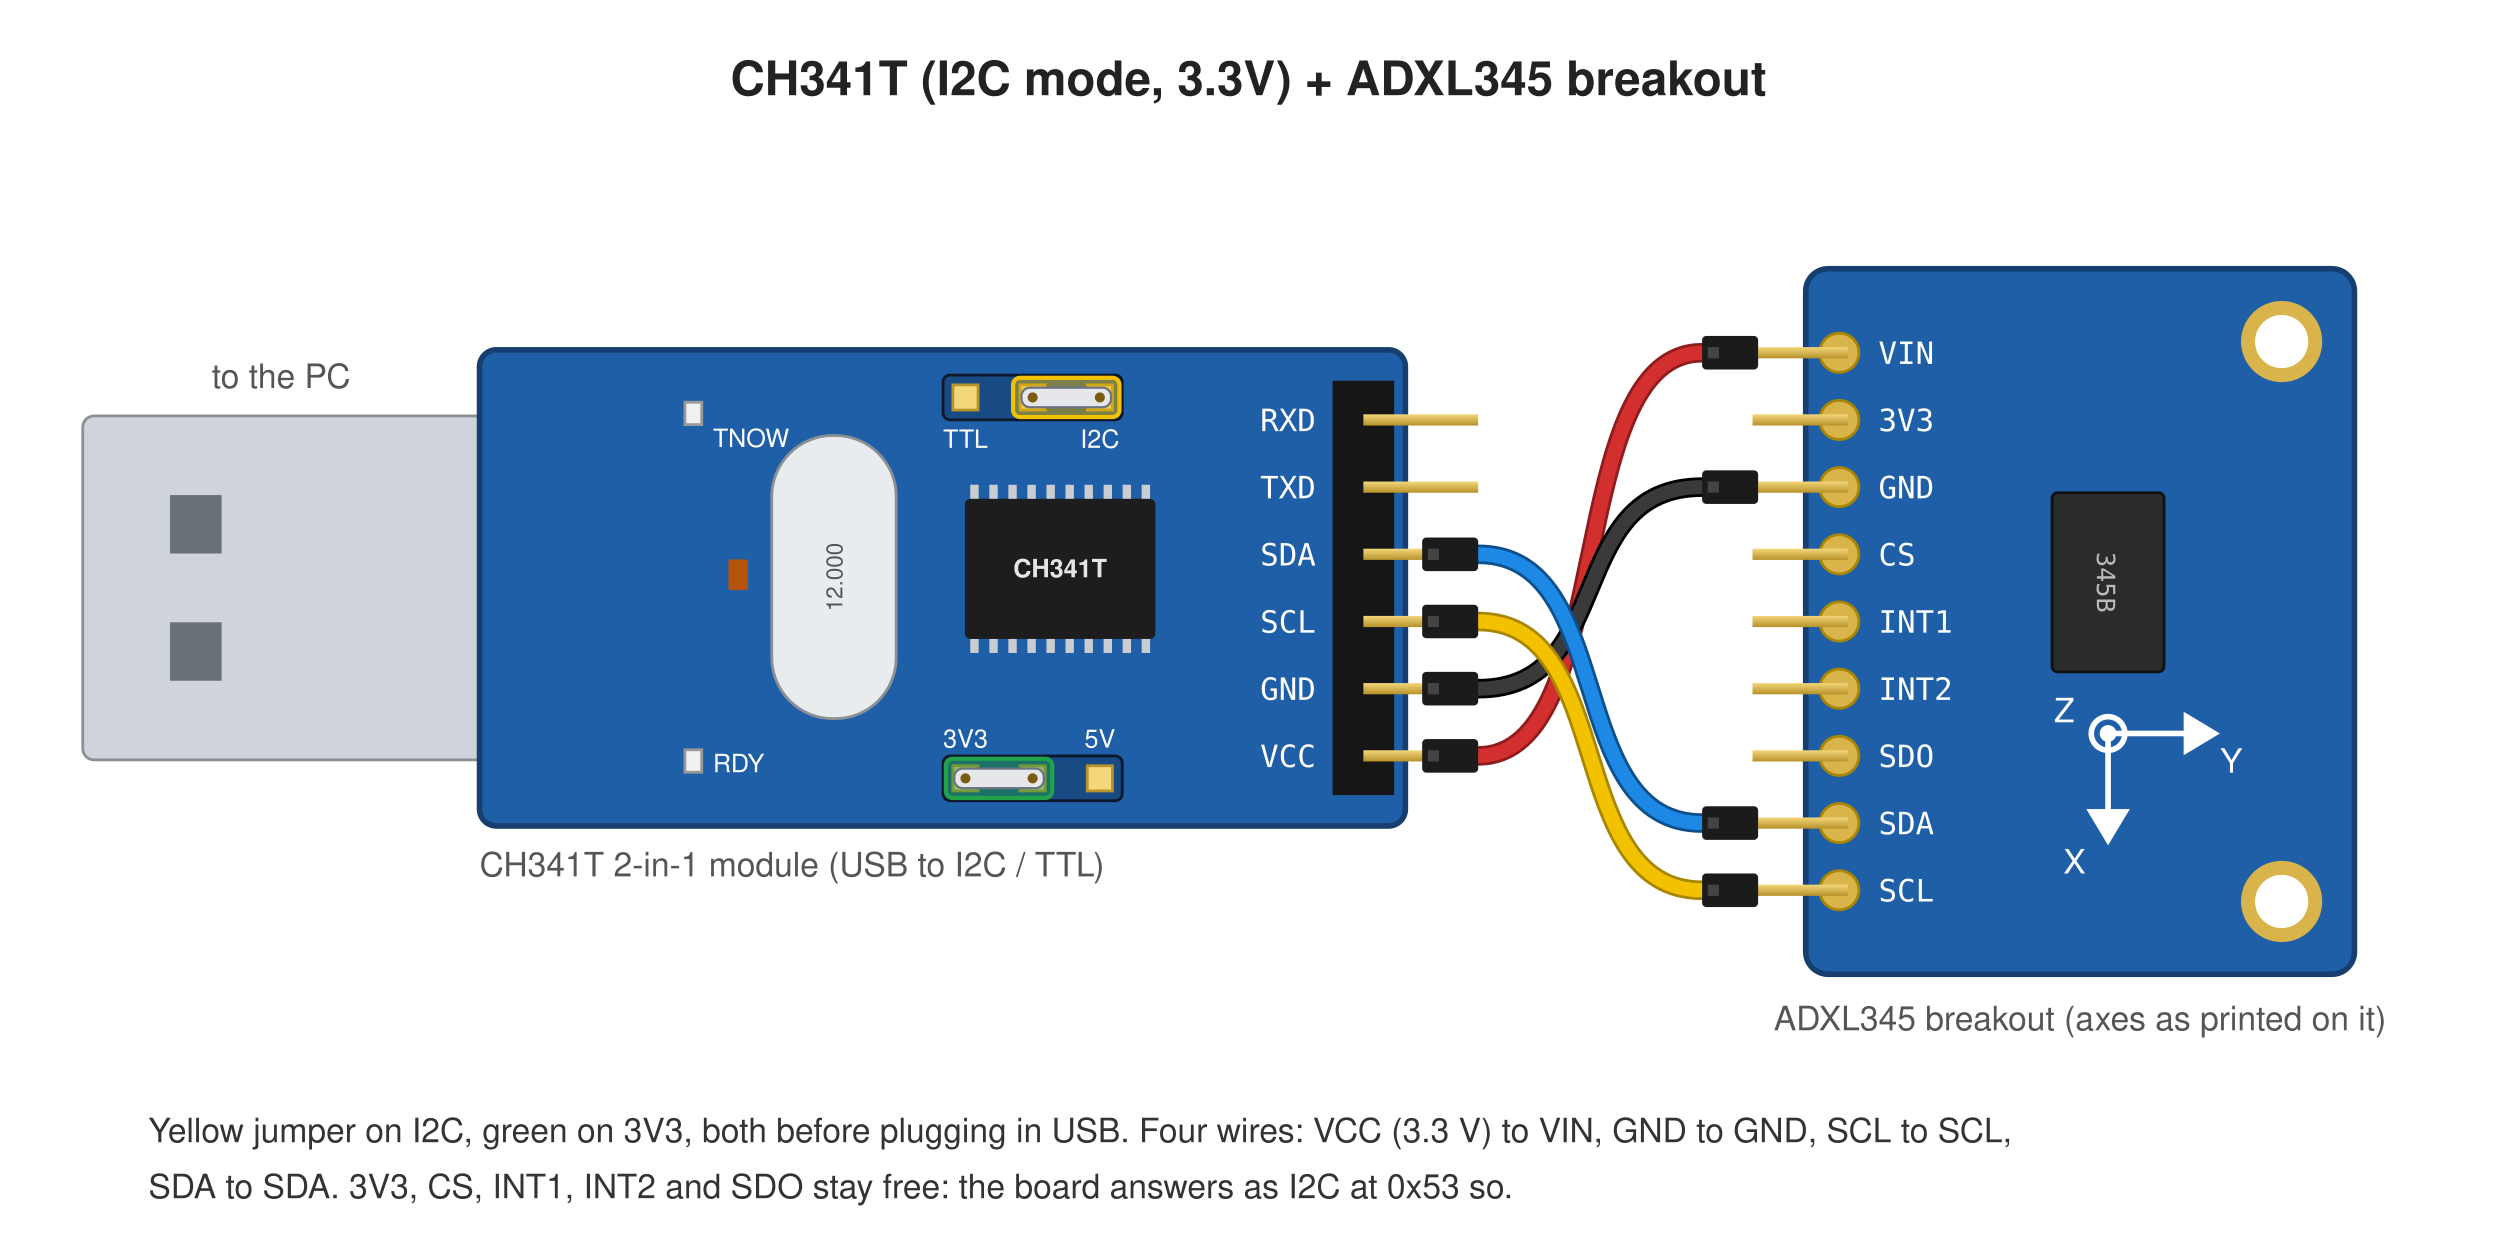
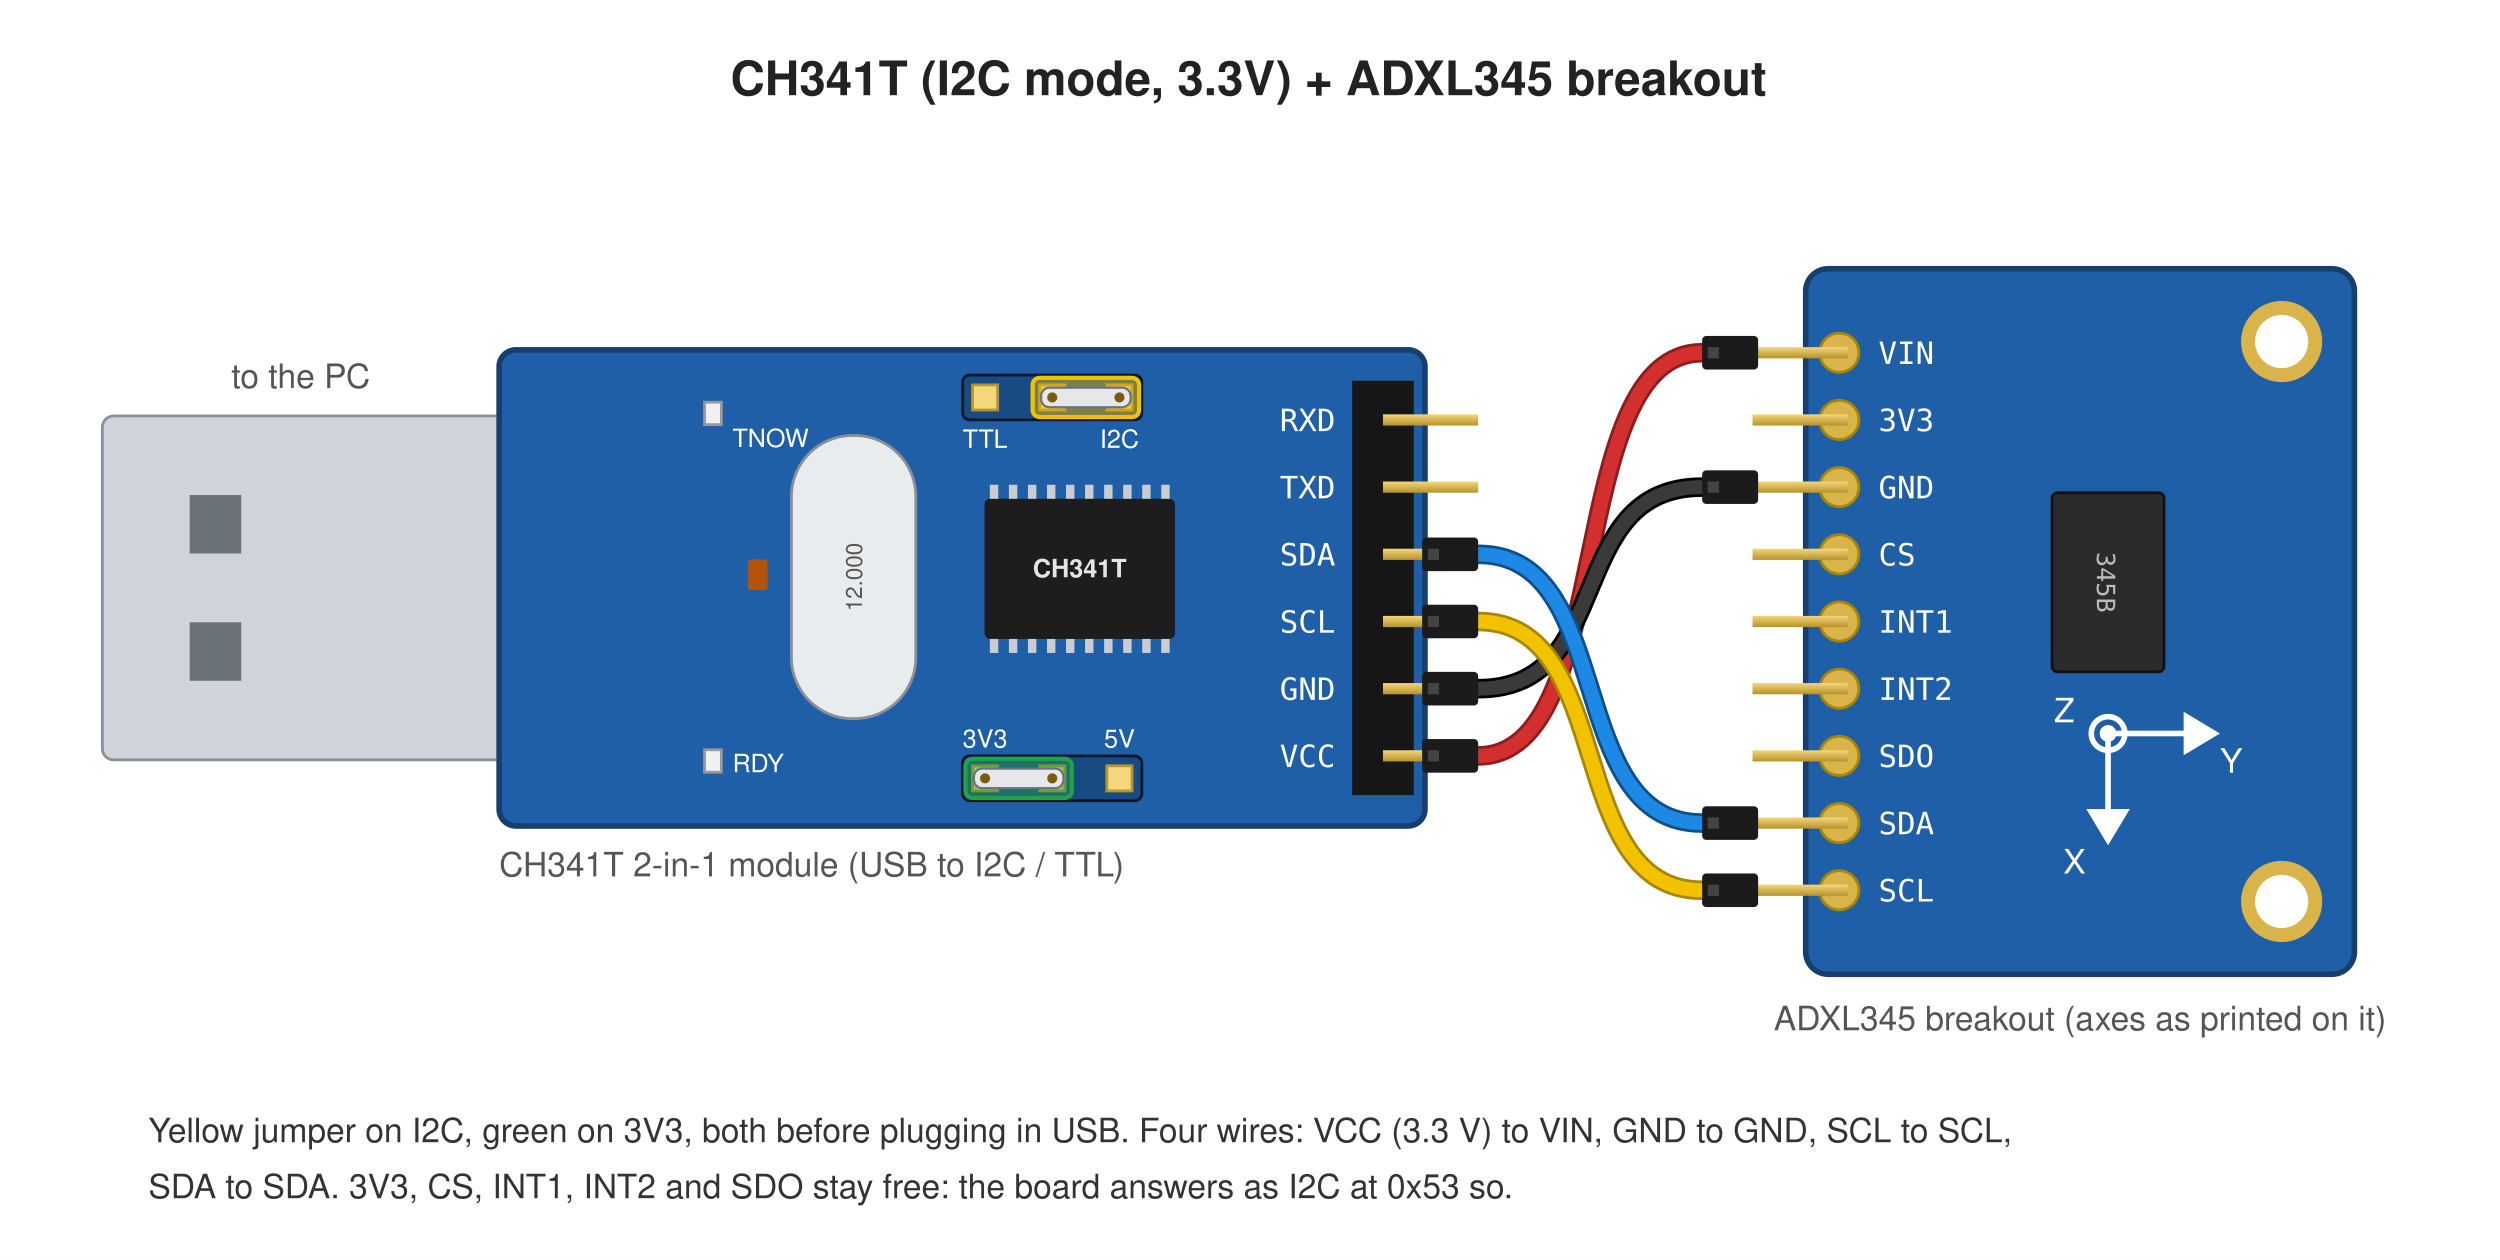
<svg xmlns="http://www.w3.org/2000/svg" viewBox="0 0 893 450" width="893" height="450" font-family="Helvetica, Arial, sans-serif">
  <style>@media (prefers-color-scheme: dark) { .bg { fill-opacity: 0.85 } }</style>
  <defs>
    <linearGradient id="metal" x1="0" y1="0" x2="0" y2="1">
      <stop offset="0" stop-color="#e9ecef" />
      <stop offset="0.5" stop-color="#b8bec5" />
      <stop offset="1" stop-color="#d9dde1" />
    </linearGradient>
    <linearGradient id="pin" x1="0" y1="0" x2="0" y2="1">
      <stop offset="0" stop-color="#f3d77a" />
      <stop offset="1" stop-color="#b8922a" />
    </linearGradient>
    <g id="dupont">
      <rect x="0" y="-6" width="20" height="12" rx="1.5" fill="#1b1b1b" />
      <rect x="2" y="-2" width="4" height="4" fill="#444" />
    </g>
  </defs>
  <rect class="bg" width="893" height="450" fill="#ffffff" />
  <text x="446" y="34" text-anchor="middle" font-size="17" font-weight="bold" fill="#222">CH341T (I2C mode, 3.3V) + ADXL345 breakout</text>
-   <text x="100.425" y="138.583" text-anchor="middle" font-size="12" fill="#555">to the PC</text>
-   <rect x="29.559" y="148.583" width="179.528" height="122.835" rx="4" fill="#cfd4da" stroke="#8a9096" />
-   <rect x="60.74" y="176.835" width="18.425" height="20.882" fill="#6b7178" />
-   <rect x="60.74" y="222.283" width="18.425" height="20.882" fill="#6b7178" />
-   <rect x="171.291" y="124.961" width="330.709" height="170.079" rx="6" fill="#1f5fa8" stroke="#163f70" stroke-width="2" />
-   <text x="171.291" y="313.039" font-size="12" fill="#555">CH341T 2-in-1 module (USB to I2C / TTL)</text>
-   <rect x="476.0" y="136.0" width="22" height="148.0" fill="#161616" />
+   <text x="107.425" y="138.583" text-anchor="middle" font-size="12" fill="#555">to the PC</text>
+   <rect x="36.559" y="148.583" width="179.528" height="122.835" rx="4" fill="#cfd4da" stroke="#8a9096" />
+   <rect x="67.74" y="176.835" width="18.425" height="20.882" fill="#6b7178" />
+   <rect x="67.74" y="222.283" width="18.425" height="20.882" fill="#6b7178" />
+   <rect x="178.291" y="124.961" width="330.709" height="170.079" rx="6" fill="#1f5fa8" stroke="#163f70" stroke-width="2" />
+   <text x="178.291" y="313.039" font-size="12" fill="#555">CH341T 2-in-1 module (USB to I2C / TTL)</text>
+   <rect x="483.0" y="136.0" width="22" height="148.0" fill="#161616" />
  <g fill="url(#pin)">
-     <rect x="487.0" y="148.0" width="41.0" height="4" />
-     <rect x="487.0" y="172.0" width="41.0" height="4" />
-     <rect x="487.0" y="196.0" width="41.0" height="4" />
-     <rect x="487.0" y="220.0" width="41.0" height="4" />
-     <rect x="487.0" y="244.0" width="41.0" height="4" />
-     <rect x="487.0" y="268.0" width="41.0" height="4" />
+     <rect x="494.0" y="148.0" width="34.0" height="4" />
+     <rect x="494.0" y="172.0" width="34.0" height="4" />
+     <rect x="494.0" y="196.0" width="34.0" height="4" />
+     <rect x="494.0" y="220.0" width="34.0" height="4" />
+     <rect x="494.0" y="244.0" width="34.0" height="4" />
+     <rect x="494.0" y="268.0" width="34.0" height="4" />
  </g>
  <g font-size="11" fill="#fff" font-family="Menlo, Consolas, monospace" text-anchor="end">
-     <text x="470.0" y="154.0">RXD</text>
-     <text x="470.0" y="178.0">TXD</text>
-     <text x="470.0" y="202.0">SDA</text>
-     <text x="470.0" y="226.0">SCL</text>
-     <text x="470.0" y="250.0">GND</text>
-     <text x="470.0" y="274.0">VCC</text>
+     <text x="477.0" y="154.0">RXD</text>
+     <text x="477.0" y="178.0">TXD</text>
+     <text x="477.0" y="202.0">SDA</text>
+     <text x="477.0" y="226.0">SCL</text>
+     <text x="477.0" y="250.0">GND</text>
+     <text x="477.0" y="274.0">VCC</text>
  </g>
-   <rect x="344.677" y="178.157" width="68.031" height="50.079" rx="2" fill="#1d1d1d" />
-   <rect x="346.579" y="173.157" width="3" height="5" fill="#c9ccd1" />
-   <rect x="346.579" y="228.236" width="3" height="5" fill="#c9ccd1" />
-   <rect x="353.382" y="173.157" width="3" height="5" fill="#c9ccd1" />
-   <rect x="353.382" y="228.236" width="3" height="5" fill="#c9ccd1" />
-   <rect x="360.185" y="173.157" width="3" height="5" fill="#c9ccd1" />
-   <rect x="360.185" y="228.236" width="3" height="5" fill="#c9ccd1" />
-   <rect x="366.988" y="173.157" width="3" height="5" fill="#c9ccd1" />
-   <rect x="366.988" y="228.236" width="3" height="5" fill="#c9ccd1" />
-   <rect x="373.791" y="173.157" width="3" height="5" fill="#c9ccd1" />
-   <rect x="373.791" y="228.236" width="3" height="5" fill="#c9ccd1" />
-   <rect x="380.594" y="173.157" width="3" height="5" fill="#c9ccd1" />
-   <rect x="380.594" y="228.236" width="3" height="5" fill="#c9ccd1" />
-   <rect x="387.398" y="173.157" width="3" height="5" fill="#c9ccd1" />
-   <rect x="387.398" y="228.236" width="3" height="5" fill="#c9ccd1" />
-   <rect x="394.201" y="173.157" width="3" height="5" fill="#c9ccd1" />
-   <rect x="394.201" y="228.236" width="3" height="5" fill="#c9ccd1" />
-   <rect x="401.004" y="173.157" width="3" height="5" fill="#c9ccd1" />
-   <rect x="401.004" y="228.236" width="3" height="5" fill="#c9ccd1" />
-   <rect x="407.807" y="173.157" width="3" height="5" fill="#c9ccd1" />
-   <rect x="407.807" y="228.236" width="3" height="5" fill="#c9ccd1" />
-   <text x="378.693" y="206.197" text-anchor="middle" font-size="9" font-weight="bold" fill="#e5e5e5">CH341T</text>
-   <rect x="275.701" y="155.575" width="44.409" height="101.102" rx="21.732" fill="#e9ecef" stroke="#8a9096" />
-   <text transform="translate(300.9055 206.126) rotate(-90)" text-anchor="middle" font-size="8" fill="#555">12.000</text>
-   <rect x="260.197" y="199.795" width="7" height="11" rx="1" fill="#b45309" />
-   <rect x="336.866" y="133.969" width="64" height="16" rx="2.5" fill="#000" fill-opacity="0.22" stroke="#0f172a" stroke-width="1" />
-   <rect x="388.366" y="137.469" width="9" height="9" fill="#f3d77a" stroke="#b8922a" />
-   <rect x="364.366" y="137.469" width="9" height="9" fill="#f3d77a" stroke="#b8922a" />
-   <rect x="340.366" y="137.469" width="9" height="9" fill="#f3d77a" stroke="#b8922a" />
-   <rect x="361.866" y="134.969" width="38" height="14" rx="2.5" fill="#f2c200" fill-opacity="0.45" stroke="#f2c200" stroke-width="1.5" />
-   <rect x="364.866" y="138.469" width="32" height="7" rx="3" fill="#e5e7eb" stroke="#6b7280" stroke-width="0.8" />
-   <circle cx="368.866" cy="141.969" r="1.8" fill="#7a5b10" />
-   <circle cx="392.866" cy="141.969" r="1.8" fill="#7a5b10" />
-   <rect x="336.866" y="270.031" width="64" height="16" rx="2.5" fill="#000" fill-opacity="0.22" stroke="#0f172a" stroke-width="1" />
-   <rect x="388.366" y="273.531" width="9" height="9" fill="#f3d77a" stroke="#b8922a" />
-   <rect x="364.366" y="273.531" width="9" height="9" fill="#f3d77a" stroke="#b8922a" />
-   <rect x="340.366" y="273.531" width="9" height="9" fill="#f3d77a" stroke="#b8922a" />
-   <rect x="337.866" y="271.031" width="38" height="14" rx="2.5" fill="#22a34a" fill-opacity="0.45" stroke="#22a34a" stroke-width="1.5" />
-   <rect x="340.866" y="274.531" width="32" height="7" rx="3" fill="#e5e7eb" stroke="#6b7280" stroke-width="0.8" />
-   <circle cx="344.866" cy="278.031" r="1.8" fill="#7a5b10" />
-   <circle cx="368.866" cy="278.031" r="1.8" fill="#7a5b10" />
-   <text x="392.866" y="159.969" text-anchor="middle" font-size="9" fill="#fff">I2C</text>
-   <text x="344.866" y="159.969" text-anchor="middle" font-size="9" fill="#fff">TTL</text>
-   <text x="392.866" y="267.031" text-anchor="middle" font-size="9" fill="#fff">5V</text>
-   <text x="344.866" y="267.031" text-anchor="middle" font-size="9" fill="#fff">3V3</text>
-   <rect x="244.661" y="143.669" width="6" height="8" fill="#f1f1f1" stroke="#999" />
-   <text x="254.661" y="159.669" font-size="9" fill="#fff">TNOW</text>
-   <rect x="244.661" y="267.827" width="6" height="8" fill="#f1f1f1" stroke="#999" />
-   <text x="254.661" y="275.827" font-size="9" fill="#fff">RDY</text>
+   <rect x="351.677" y="178.157" width="68.031" height="50.079" rx="2" fill="#1d1d1d" />
+   <rect x="353.579" y="173.157" width="3" height="5" fill="#c9ccd1" />
+   <rect x="353.579" y="228.236" width="3" height="5" fill="#c9ccd1" />
+   <rect x="360.382" y="173.157" width="3" height="5" fill="#c9ccd1" />
+   <rect x="360.382" y="228.236" width="3" height="5" fill="#c9ccd1" />
+   <rect x="367.185" y="173.157" width="3" height="5" fill="#c9ccd1" />
+   <rect x="367.185" y="228.236" width="3" height="5" fill="#c9ccd1" />
+   <rect x="373.988" y="173.157" width="3" height="5" fill="#c9ccd1" />
+   <rect x="373.988" y="228.236" width="3" height="5" fill="#c9ccd1" />
+   <rect x="380.791" y="173.157" width="3" height="5" fill="#c9ccd1" />
+   <rect x="380.791" y="228.236" width="3" height="5" fill="#c9ccd1" />
+   <rect x="387.594" y="173.157" width="3" height="5" fill="#c9ccd1" />
+   <rect x="387.594" y="228.236" width="3" height="5" fill="#c9ccd1" />
+   <rect x="394.398" y="173.157" width="3" height="5" fill="#c9ccd1" />
+   <rect x="394.398" y="228.236" width="3" height="5" fill="#c9ccd1" />
+   <rect x="401.201" y="173.157" width="3" height="5" fill="#c9ccd1" />
+   <rect x="401.201" y="228.236" width="3" height="5" fill="#c9ccd1" />
+   <rect x="408.004" y="173.157" width="3" height="5" fill="#c9ccd1" />
+   <rect x="408.004" y="228.236" width="3" height="5" fill="#c9ccd1" />
+   <rect x="414.807" y="173.157" width="3" height="5" fill="#c9ccd1" />
+   <rect x="414.807" y="228.236" width="3" height="5" fill="#c9ccd1" />
+   <text x="385.693" y="206.197" text-anchor="middle" font-size="9" font-weight="bold" fill="#e5e5e5">CH341T</text>
+   <rect x="282.701" y="155.575" width="44.409" height="101.102" rx="21.732" fill="#e9ecef" stroke="#8a9096" />
+   <text transform="translate(307.9055 206.126) rotate(-90)" text-anchor="middle" font-size="8" fill="#555">12.000</text>
+   <rect x="267.197" y="199.795" width="7" height="11" rx="1" fill="#b45309" />
+   <rect x="343.866" y="133.969" width="64" height="16" rx="2.5" fill="#000" fill-opacity="0.22" stroke="#0f172a" stroke-width="1" />
+   <rect x="395.366" y="137.469" width="9" height="9" fill="#f3d77a" stroke="#b8922a" />
+   <rect x="371.366" y="137.469" width="9" height="9" fill="#f3d77a" stroke="#b8922a" />
+   <rect x="347.366" y="137.469" width="9" height="9" fill="#f3d77a" stroke="#b8922a" />
+   <rect x="368.866" y="134.969" width="38" height="14" rx="2.5" fill="#f2c200" fill-opacity="0.45" stroke="#f2c200" stroke-width="1.5" />
+   <rect x="371.866" y="138.469" width="32" height="7" rx="3" fill="#e5e7eb" stroke="#6b7280" stroke-width="0.8" />
+   <circle cx="375.866" cy="141.969" r="1.8" fill="#7a5b10" />
+   <circle cx="399.866" cy="141.969" r="1.8" fill="#7a5b10" />
+   <rect x="343.866" y="270.031" width="64" height="16" rx="2.5" fill="#000" fill-opacity="0.22" stroke="#0f172a" stroke-width="1" />
+   <rect x="395.366" y="273.531" width="9" height="9" fill="#f3d77a" stroke="#b8922a" />
+   <rect x="371.366" y="273.531" width="9" height="9" fill="#f3d77a" stroke="#b8922a" />
+   <rect x="347.366" y="273.531" width="9" height="9" fill="#f3d77a" stroke="#b8922a" />
+   <rect x="344.866" y="271.031" width="38" height="14" rx="2.5" fill="#22a34a" fill-opacity="0.45" stroke="#22a34a" stroke-width="1.5" />
+   <rect x="347.866" y="274.531" width="32" height="7" rx="3" fill="#e5e7eb" stroke="#6b7280" stroke-width="0.8" />
+   <circle cx="351.866" cy="278.031" r="1.8" fill="#7a5b10" />
+   <circle cx="375.866" cy="278.031" r="1.8" fill="#7a5b10" />
+   <text x="399.866" y="159.969" text-anchor="middle" font-size="9" fill="#fff">I2C</text>
+   <text x="351.866" y="159.969" text-anchor="middle" font-size="9" fill="#fff">TTL</text>
+   <text x="399.866" y="267.031" text-anchor="middle" font-size="9" fill="#fff">5V</text>
+   <text x="351.866" y="267.031" text-anchor="middle" font-size="9" fill="#fff">3V3</text>
+   <rect x="251.661" y="143.669" width="6" height="8" fill="#f1f1f1" stroke="#999" />
+   <text x="261.661" y="159.669" font-size="9" fill="#fff">TNOW</text>
+   <rect x="251.661" y="267.827" width="6" height="8" fill="#f1f1f1" stroke="#999" />
+   <text x="261.661" y="275.827" font-size="9" fill="#fff">RDY</text>
  <g transform="translate(33 0)">
    <rect x="612" y="96" width="196" height="252" rx="8" fill="#1f5fa8" stroke="#163f70" stroke-width="2" />
    <circle cx="782" cy="122" r="12" fill="#fff" stroke="#d9b44a" stroke-width="5" />
    <circle cx="782" cy="322" r="12" fill="#fff" stroke="#d9b44a" stroke-width="5" />
    <g fill="#d9b44a" stroke="#a88600">
      <circle cx="624" cy="126" r="7" />
      <circle cx="624" cy="150" r="7" />
      <circle cx="624" cy="174" r="7" />
      <circle cx="624" cy="198" r="7" />
      <circle cx="624" cy="222" r="7" />
      <circle cx="624" cy="246" r="7" />
      <circle cx="624" cy="270" r="7" />
      <circle cx="624" cy="294" r="7" />
      <circle cx="624" cy="318" r="7" />
    </g>
    <g fill="url(#pin)">
      <rect x="593" y="124" width="34" height="4" />
      <rect x="593" y="148" width="34" height="4" />
      <rect x="593" y="172" width="34" height="4" />
      <rect x="593" y="196" width="34" height="4" />
      <rect x="593" y="220" width="34" height="4" />
      <rect x="593" y="244" width="34" height="4" />
      <rect x="593" y="268" width="34" height="4" />
      <rect x="593" y="292" width="34" height="4" />
      <rect x="593" y="316" width="34" height="4" />
    </g>
    <g font-size="11" fill="#fff" font-family="Menlo, Consolas, monospace">
      <text x="638" y="130">VIN</text>
      <text x="638" y="154">3V3</text>
      <text x="638" y="178">GND</text>
      <text x="638" y="202">CS</text>
      <text x="638" y="226">INT1</text>
      <text x="638" y="250">INT2</text>
      <text x="638" y="274">SDO</text>
      <text x="638" y="298">SDA</text>
      <text x="638" y="322">SCL</text>
    </g>
    <rect x="700" y="176" width="40" height="64" rx="2" fill="#2b2b2b" stroke="#111" />
    <text x="720" y="212" text-anchor="middle" font-size="9" fill="#bbb" font-family="Menlo, Consolas, monospace" transform="rotate(90 720 208)">345B</text>
    <g stroke="#fff" stroke-width="2" fill="#fff" font-size="12" font-family="Helvetica, Arial, sans-serif">
      <line x1="720" y1="262" x2="720" y2="296" />
      <path d="M714 290 L720 300 L726 290 z" />
      <text x="712" y="312" stroke="none" text-anchor="end">X</text>
      <line x1="720" y1="262" x2="754" y2="262" />
      <path d="M748 256 L758 262 L748 268 z" />
      <text x="760" y="276" stroke="none">Y</text>
      <circle cx="720" cy="262" r="6" fill="none" />
      <circle cx="720" cy="262" r="2" />
      <text x="708" y="258" stroke="none" text-anchor="end">Z</text>
    </g>
    <text x="710" y="368" text-anchor="middle" font-size="12" fill="#555">ADXL345 breakout (axes as printed on it)</text>
    <g stroke-linecap="round" fill="none">
      <path d="M495 270 C 545 270, 525 126, 575 126" stroke="#8e1c1c" stroke-width="7" />
      <path d="M495 270 C 545 270, 525 126, 575 126" stroke="#d32f2f" stroke-width="5" />
      <path d="M495 246 C 545 246, 525 174, 575 174" stroke="#000" stroke-width="7" />
      <path d="M495 246 C 545 246, 525 174, 575 174" stroke="#3a3a3a" stroke-width="5" />
      <path d="M495 222 C 545 222, 525 318, 575 318" stroke="#a88600" stroke-width="7" />
      <path d="M495 222 C 545 222, 525 318, 575 318" stroke="#f2c200" stroke-width="5" />
      <path d="M495 198 C 545 198, 525 294, 575 294" stroke="#0d4f8c" stroke-width="7" />
      <path d="M495 198 C 545 198, 525 294, 575 294" stroke="#1e88e5" stroke-width="5" />
    </g>
    <use href="#dupont" x="475" y="270" />
    <use href="#dupont" x="475" y="246" />
    <use href="#dupont" x="475" y="222" />
    <use href="#dupont" x="475" y="198" />
    <use href="#dupont" x="575" y="126" />
    <use href="#dupont" x="575" y="174" />
    <use href="#dupont" x="575" y="318" />
    <use href="#dupont" x="575" y="294" />
    <g font-size="12" fill="#333">
      <text x="20" y="408">Yellow jumper on I2C, green on 3V3, both before plugging in USB. Four wires: VCC (3.3 V) to VIN, GND to GND, SCL to SCL,</text>
      <text x="20" y="428">SDA to SDA. 3V3, CS, INT1, INT2 and SDO stay free: the board answers as I2C at 0x53 so.</text>
    </g>
  </g>
</svg>
